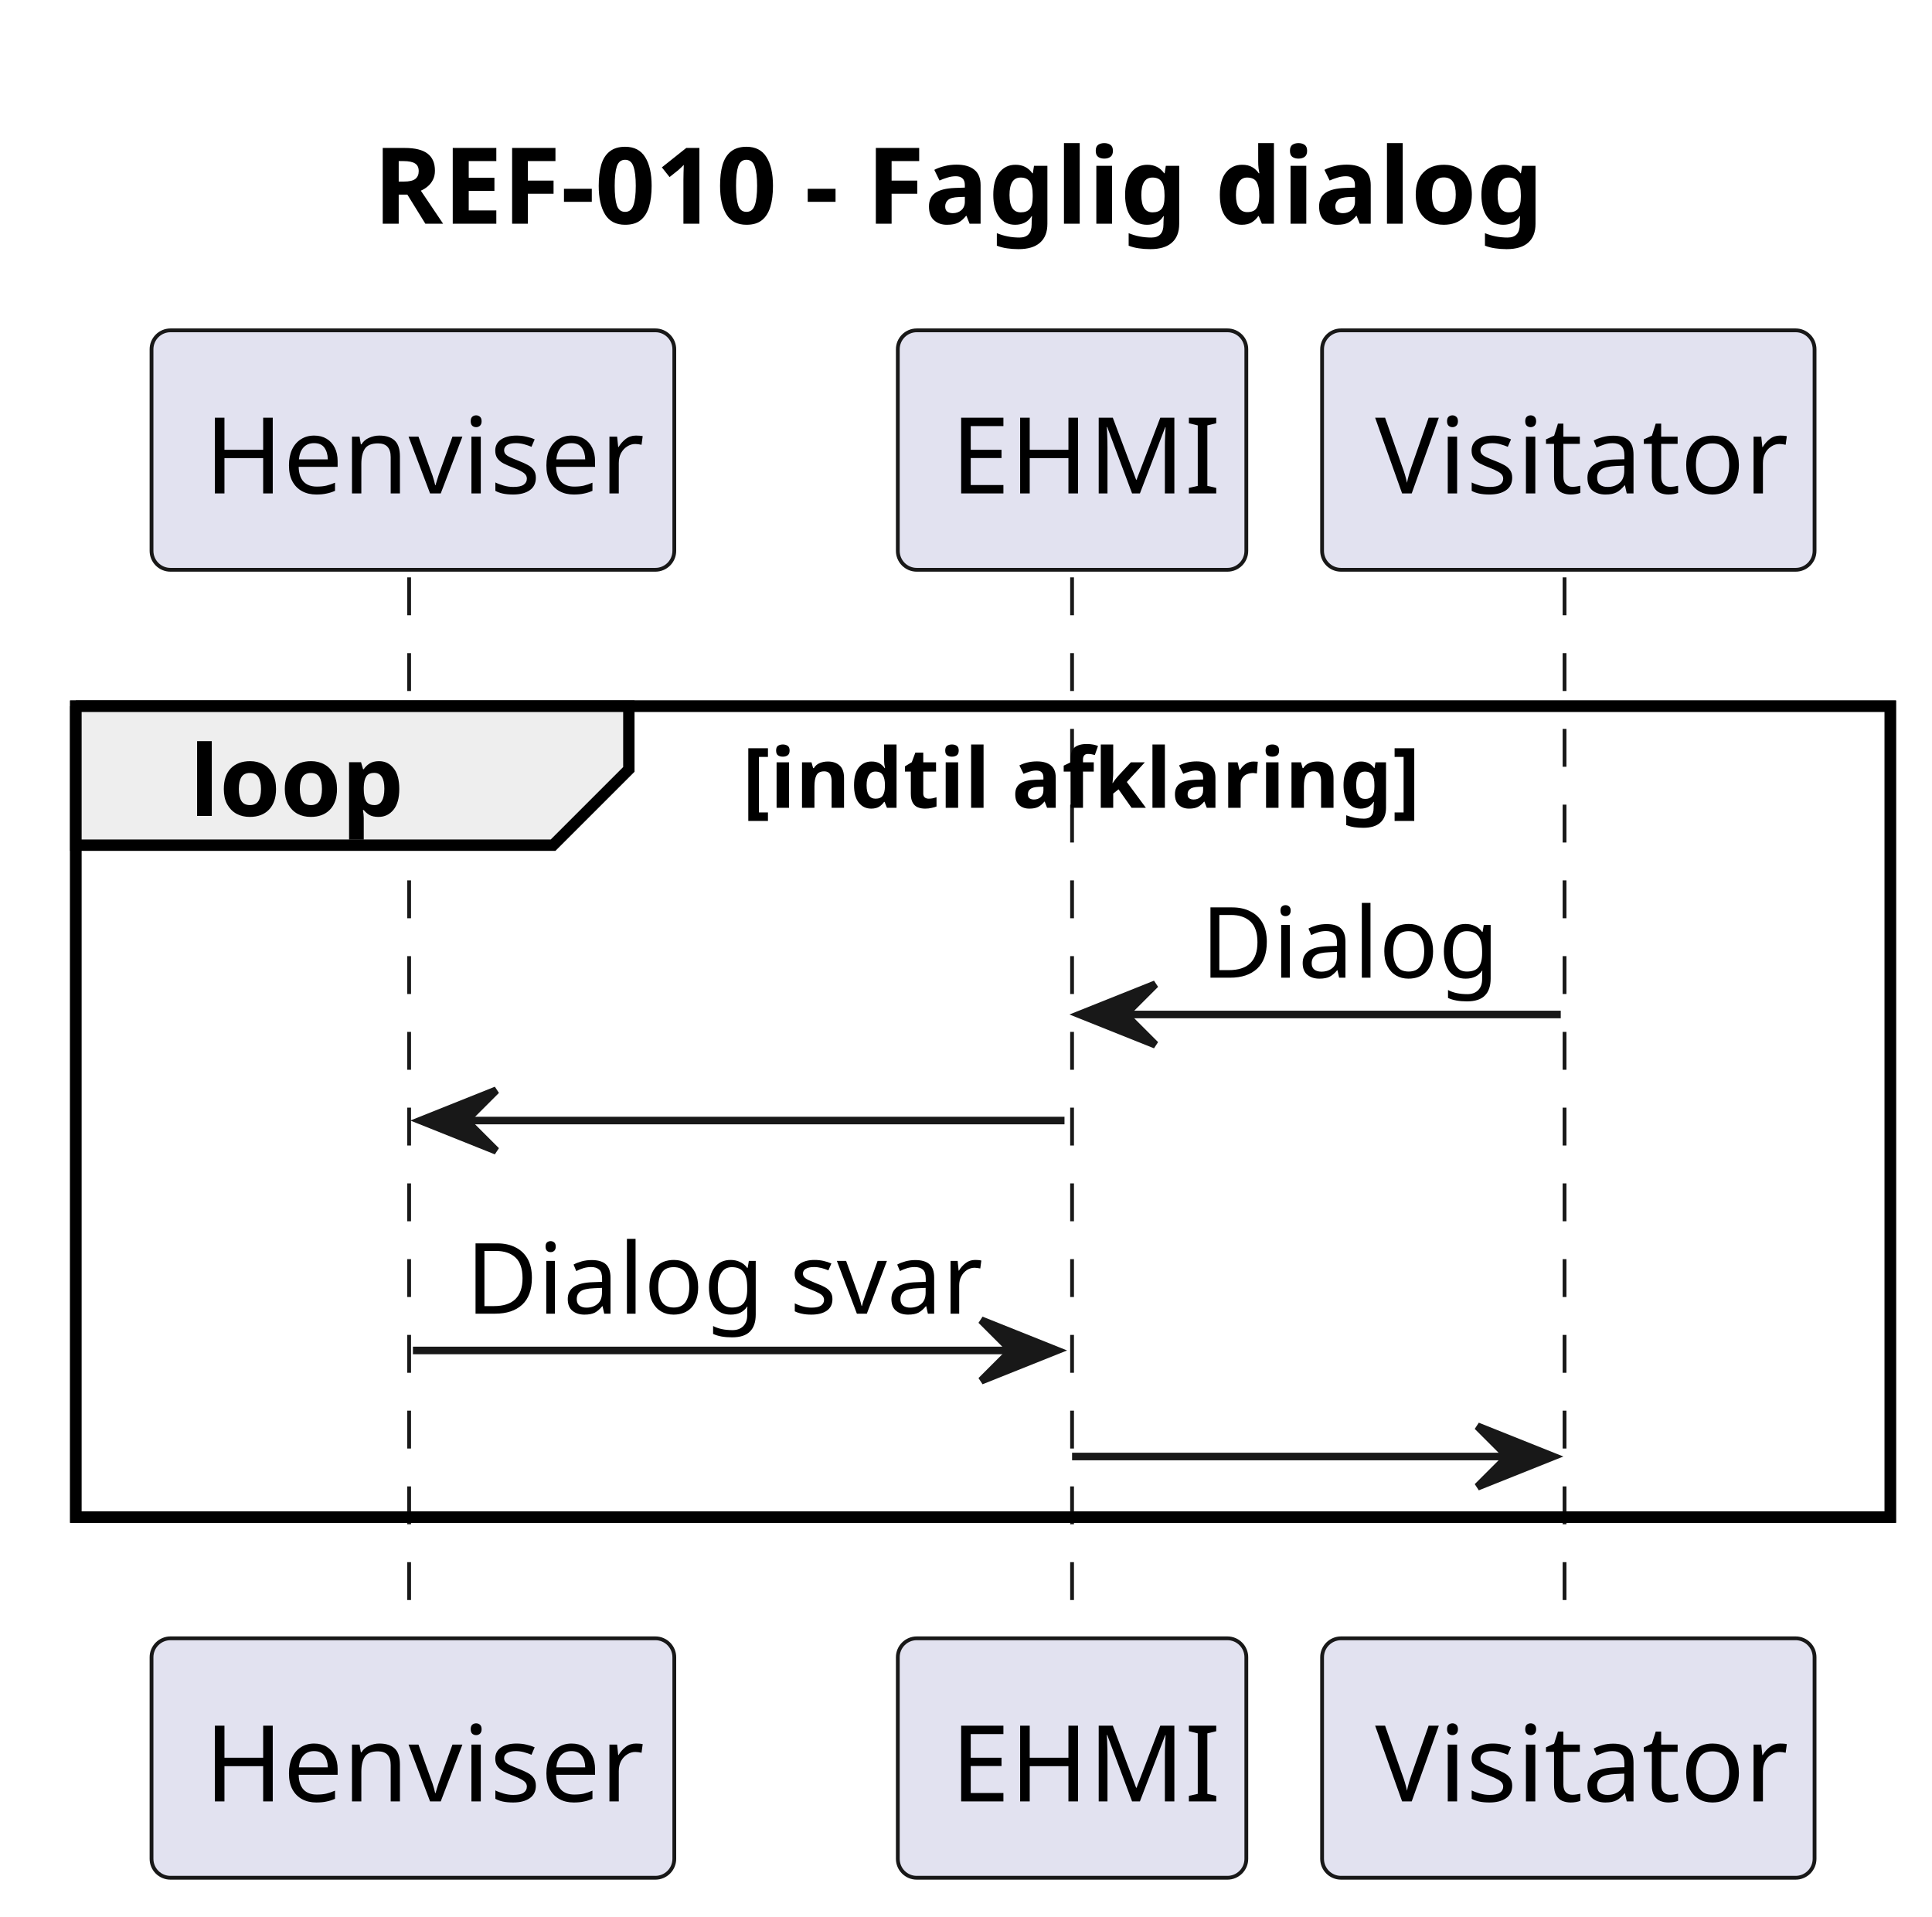
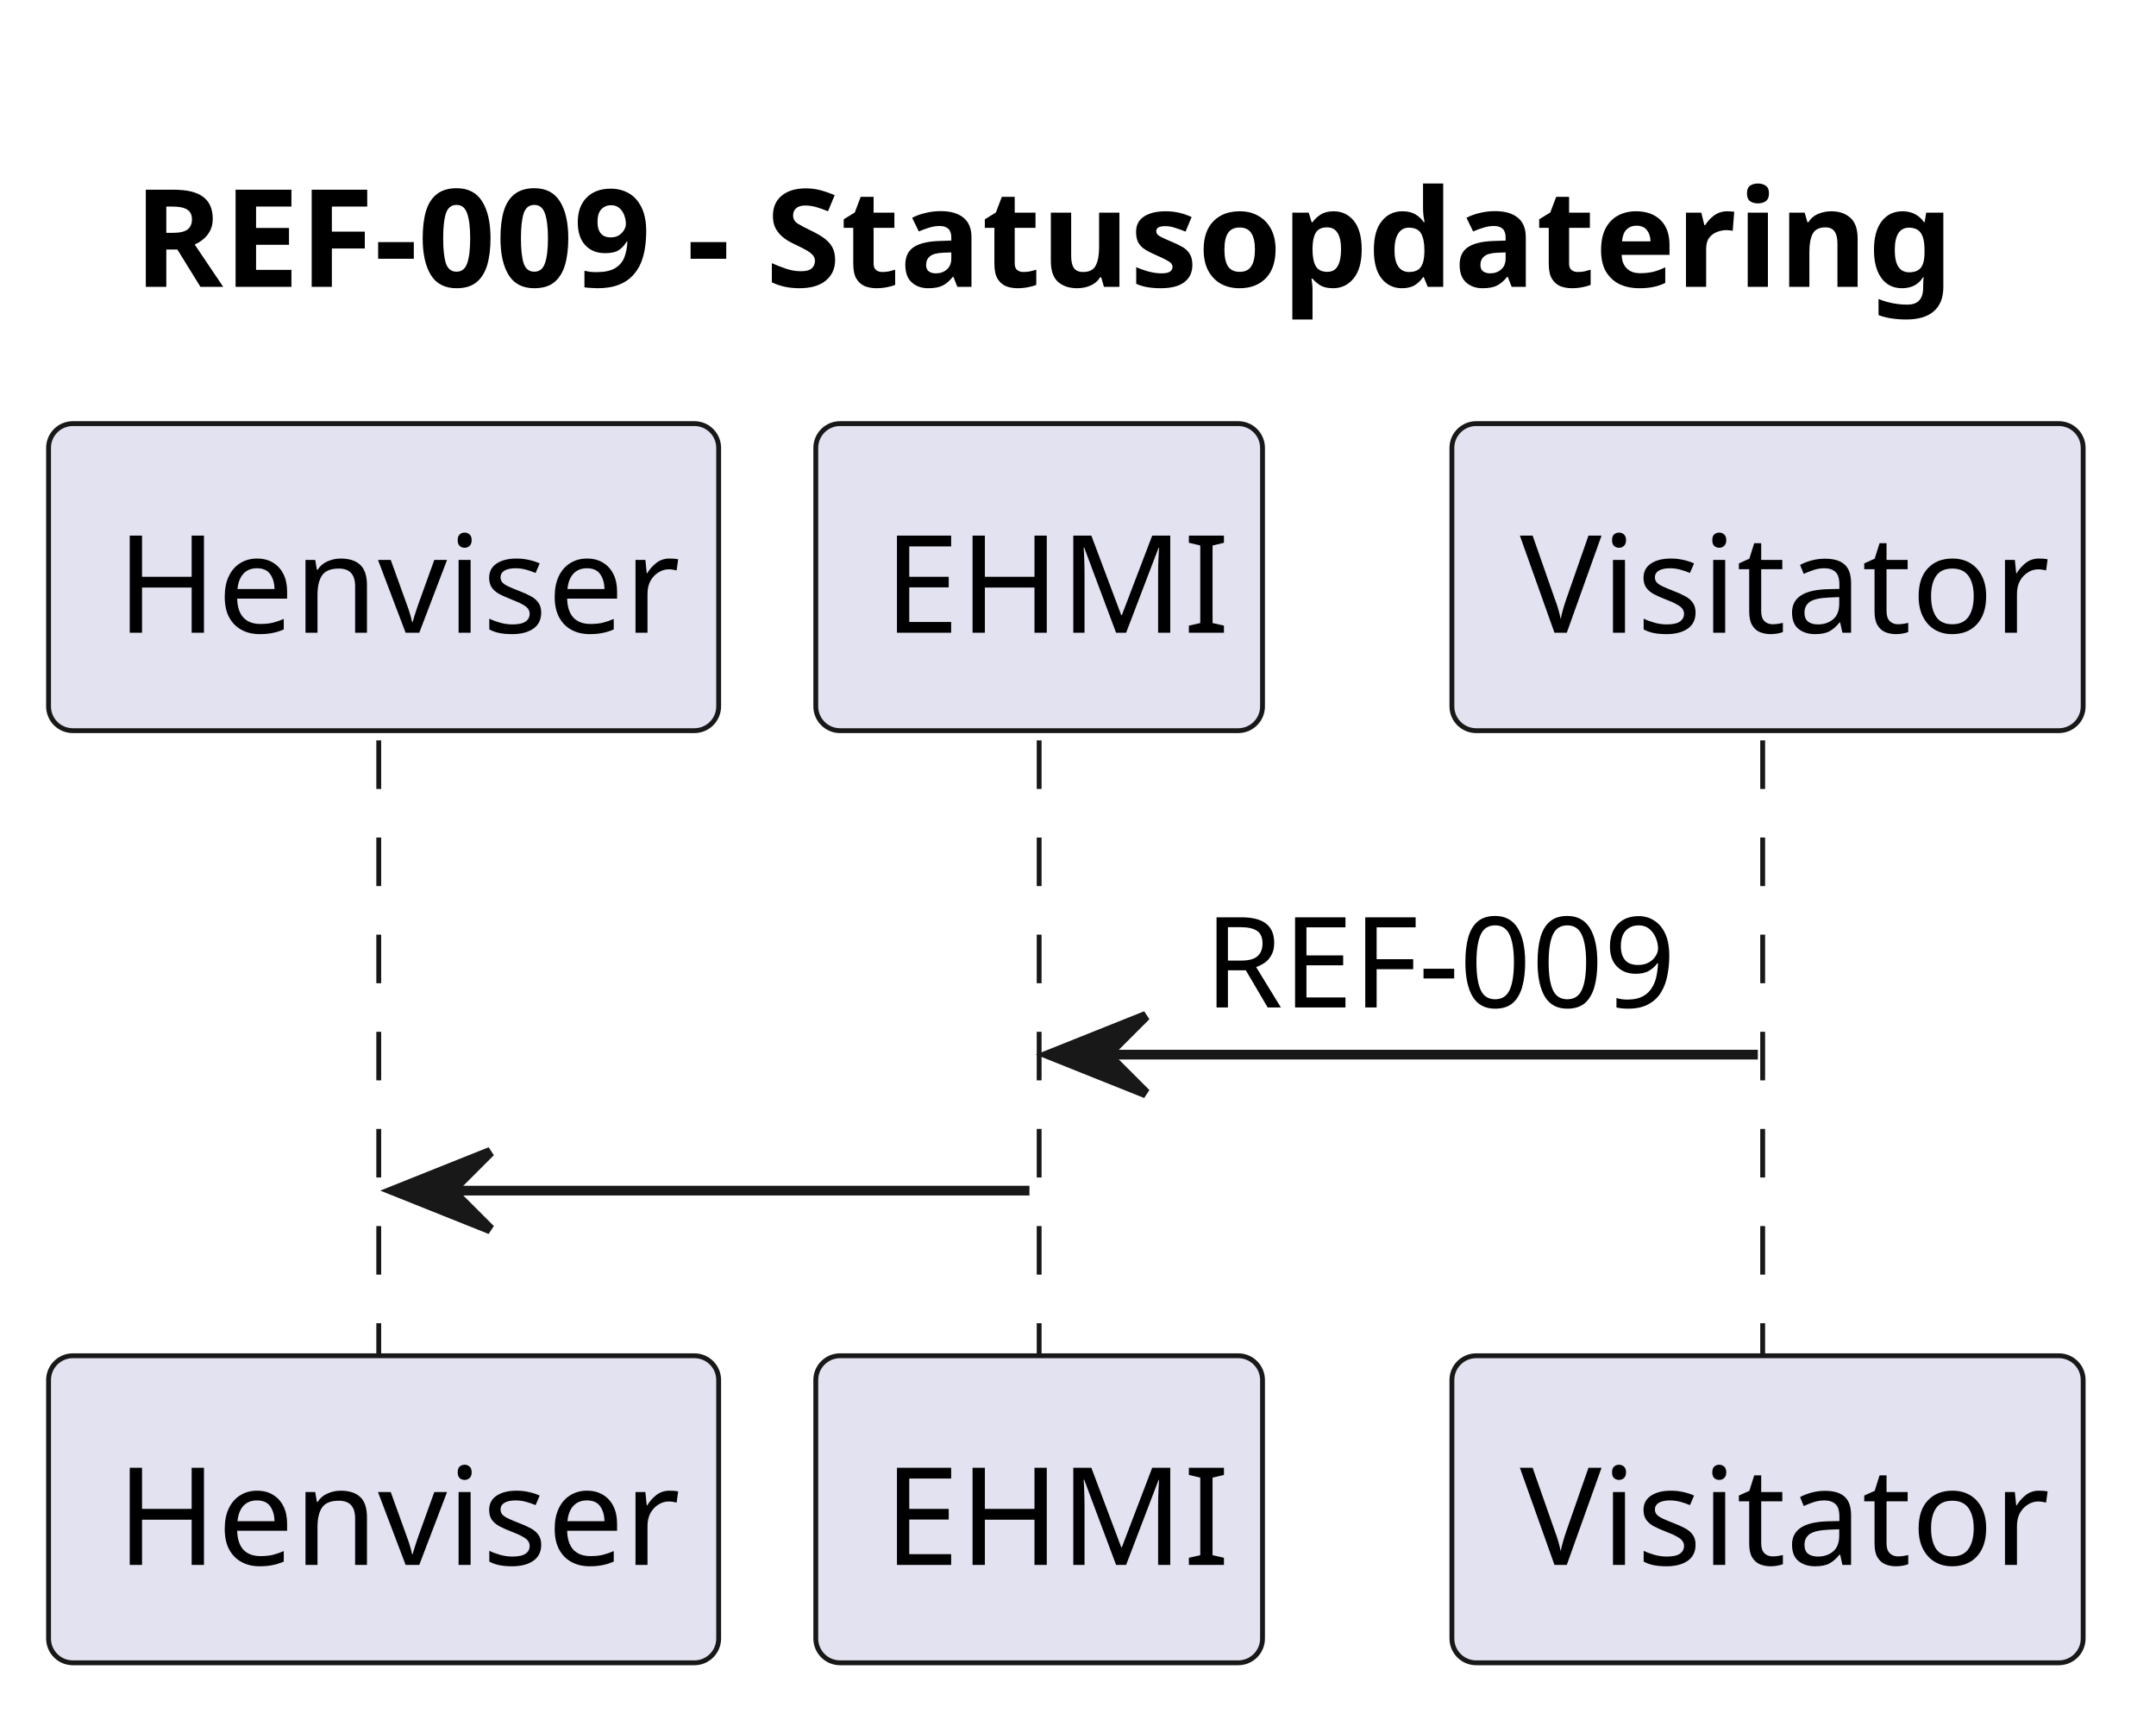
- <svg xmlns="http://www.w3.org/2000/svg" contentStyleType="text/css" height="253px" preserveAspectRatio="none" style="width:255px;height:253px;background:#FFFFFF;" version="1.1" viewBox="0 0 255 253" width="255px" zoomAndPan="magnify">
+ <svg xmlns="http://www.w3.org/2000/svg" contentStyleType="text/css" height="177px" preserveAspectRatio="none" style="width:222px;height:177px;background:#FFFFFF;" version="1.1" viewBox="0 0 222 177" width="222px" zoomAndPan="magnify">
  <defs />
  <g>
-     <text fill="#000000" font-family="sans-serif" font-size="14" font-weight="bold" lengthAdjust="spacing" textLength="160" x="49.25" y="29.533">REF-010 - Faglig dialog</text>
-     <rect fill="none" height="107.055" style="stroke:#000000;stroke-width:1.5;" width="239.5" x="10" y="93.219" />
-     <line style="stroke:#181818;stroke-width:0.5;stroke-dasharray:5.0,5.0;" x1="54" x2="54" y1="76.219" y2="217.273" />
-     <line style="stroke:#181818;stroke-width:0.5;stroke-dasharray:5.0,5.0;" x1="141.5" x2="141.5" y1="76.219" y2="217.273" />
-     <line style="stroke:#181818;stroke-width:0.5;stroke-dasharray:5.0,5.0;" x1="206.5" x2="206.5" y1="76.219" y2="217.273" />
-     <rect fill="#E2E2F0" height="31.609" rx="2.5" ry="2.5" style="stroke:#181818;stroke-width:0.5;" width="69" x="20" y="43.609" />
-     <text fill="#000000" font-family="sans-serif" font-size="14" lengthAdjust="spacing" textLength="55" x="27" y="65.143">Henviser</text>
-     <rect fill="#E2E2F0" height="31.609" rx="2.5" ry="2.5" style="stroke:#181818;stroke-width:0.5;" width="69" x="20" y="216.273" />
-     <text fill="#000000" font-family="sans-serif" font-size="14" lengthAdjust="spacing" textLength="55" x="27" y="237.807">Henviser</text>
-     <rect fill="#E2E2F0" height="31.609" rx="2.5" ry="2.5" style="stroke:#181818;stroke-width:0.5;" width="46" x="118.5" y="43.609" />
-     <text fill="#000000" font-family="sans-serif" font-size="14" lengthAdjust="spacing" textLength="32" x="125.5" y="65.143">EHMI</text>
-     <rect fill="#E2E2F0" height="31.609" rx="2.5" ry="2.5" style="stroke:#181818;stroke-width:0.5;" width="46" x="118.5" y="216.273" />
-     <text fill="#000000" font-family="sans-serif" font-size="14" lengthAdjust="spacing" textLength="32" x="125.5" y="237.807">EHMI</text>
-     <rect fill="#E2E2F0" height="31.609" rx="2.5" ry="2.5" style="stroke:#181818;stroke-width:0.5;" width="65" x="174.5" y="43.609" />
-     <text fill="#000000" font-family="sans-serif" font-size="14" lengthAdjust="spacing" textLength="51" x="181.5" y="65.143">Visitator</text>
-     <rect fill="#E2E2F0" height="31.609" rx="2.5" ry="2.5" style="stroke:#181818;stroke-width:0.5;" width="65" x="174.5" y="216.273" />
-     <text fill="#000000" font-family="sans-serif" font-size="14" lengthAdjust="spacing" textLength="51" x="181.5" y="237.807">Visitator</text>
-     <path d="M10,93.219 L83,93.219 L83,101.57 L73,111.57 L10,111.57 L10,93.219 " fill="#EEEEEE" style="stroke:#000000;stroke-width:1.5;" />
-     <rect fill="none" height="107.055" style="stroke:#000000;stroke-width:1.5;" width="239.5" x="10" y="93.219" />
-     <text fill="#000000" font-family="sans-serif" font-size="13" font-weight="bold" lengthAdjust="spacing" textLength="28" x="25" y="107.714">loop</text>
-     <text fill="#000000" font-family="sans-serif" font-size="11" font-weight="bold" lengthAdjust="spacing" textLength="86" x="98" y="106.638">[indtil afklaring]</text>
-     <polygon fill="#181818" points="152.5,129.922,142.5,133.922,152.5,137.922,148.5,133.922" style="stroke:#181818;stroke-width:1.0;" />
-     <line style="stroke:#181818;stroke-width:1.0;" x1="146.5" x2="206" y1="133.922" y2="133.922" />
-     <text fill="#000000" font-family="sans-serif" font-size="13" lengthAdjust="spacing" textLength="36" x="158.5" y="129.065">Dialog</text>
-     <polygon fill="#181818" points="65.5,143.922,55.5,147.922,65.5,151.922,61.5,147.922" style="stroke:#181818;stroke-width:1.0;" />
-     <line style="stroke:#181818;stroke-width:1.0;" x1="59.5" x2="140.5" y1="147.922" y2="147.922" />
-     <polygon fill="#181818" points="129.5,174.273,139.5,178.273,129.5,182.273,133.5,178.273" style="stroke:#181818;stroke-width:1.0;" />
-     <line style="stroke:#181818;stroke-width:1.0;" x1="54.5" x2="135.5" y1="178.273" y2="178.273" />
-     <text fill="#000000" font-family="sans-serif" font-size="13" lengthAdjust="spacing" textLength="63" x="61.5" y="173.417">Dialog svar</text>
-     <polygon fill="#181818" points="195,188.273,205,192.273,195,196.273,199,192.273" style="stroke:#181818;stroke-width:1.0;" />
-     <line style="stroke:#181818;stroke-width:1.0;" x1="141.5" x2="201" y1="192.273" y2="192.273" />
+     <text fill="#000000" font-family="sans-serif" font-size="14" font-weight="bold" lengthAdjust="spacing" textLength="191" x="13.75" y="29.533">REF-009 - Statusopdatering</text>
+     <line style="stroke:#181818;stroke-width:0.5;stroke-dasharray:5.0,5.0;" x1="39" x2="39" y1="76.219" y2="140.57" />
+     <line style="stroke:#181818;stroke-width:0.5;stroke-dasharray:5.0,5.0;" x1="107" x2="107" y1="76.219" y2="140.57" />
+     <line style="stroke:#181818;stroke-width:0.5;stroke-dasharray:5.0,5.0;" x1="181.5" x2="181.5" y1="76.219" y2="140.57" />
+     <rect fill="#E2E2F0" height="31.609" rx="2.5" ry="2.5" style="stroke:#181818;stroke-width:0.5;" width="69" x="5" y="43.609" />
+     <text fill="#000000" font-family="sans-serif" font-size="14" lengthAdjust="spacing" textLength="55" x="12" y="65.143">Henviser</text>
+     <rect fill="#E2E2F0" height="31.609" rx="2.5" ry="2.5" style="stroke:#181818;stroke-width:0.5;" width="69" x="5" y="139.57" />
+     <text fill="#000000" font-family="sans-serif" font-size="14" lengthAdjust="spacing" textLength="55" x="12" y="161.103">Henviser</text>
+     <rect fill="#E2E2F0" height="31.609" rx="2.5" ry="2.5" style="stroke:#181818;stroke-width:0.5;" width="46" x="84" y="43.609" />
+     <text fill="#000000" font-family="sans-serif" font-size="14" lengthAdjust="spacing" textLength="32" x="91" y="65.143">EHMI</text>
+     <rect fill="#E2E2F0" height="31.609" rx="2.5" ry="2.5" style="stroke:#181818;stroke-width:0.5;" width="46" x="84" y="139.57" />
+     <text fill="#000000" font-family="sans-serif" font-size="14" lengthAdjust="spacing" textLength="32" x="91" y="161.103">EHMI</text>
+     <rect fill="#E2E2F0" height="31.609" rx="2.5" ry="2.5" style="stroke:#181818;stroke-width:0.5;" width="65" x="149.5" y="43.609" />
+     <text fill="#000000" font-family="sans-serif" font-size="14" lengthAdjust="spacing" textLength="51" x="156.5" y="65.143">Visitator</text>
+     <rect fill="#E2E2F0" height="31.609" rx="2.5" ry="2.5" style="stroke:#181818;stroke-width:0.5;" width="65" x="149.5" y="139.57" />
+     <text fill="#000000" font-family="sans-serif" font-size="14" lengthAdjust="spacing" textLength="51" x="156.5" y="161.103">Visitator</text>
+     <polygon fill="#181818" points="118,104.57,108,108.57,118,112.57,114,108.57" style="stroke:#181818;stroke-width:1.0;" />
+     <line style="stroke:#181818;stroke-width:1.0;" x1="112" x2="181" y1="108.57" y2="108.57" />
+     <text fill="#000000" font-family="sans-serif" font-size="13" lengthAdjust="spacing" textLength="51" x="124" y="103.714">REF-009</text>
+     <polygon fill="#181818" points="50.5,118.57,40.5,122.57,50.5,126.57,46.5,122.57" style="stroke:#181818;stroke-width:1.0;" />
+     <line style="stroke:#181818;stroke-width:1.0;" x1="44.5" x2="106" y1="122.57" y2="122.57" />
  </g>
</svg>
